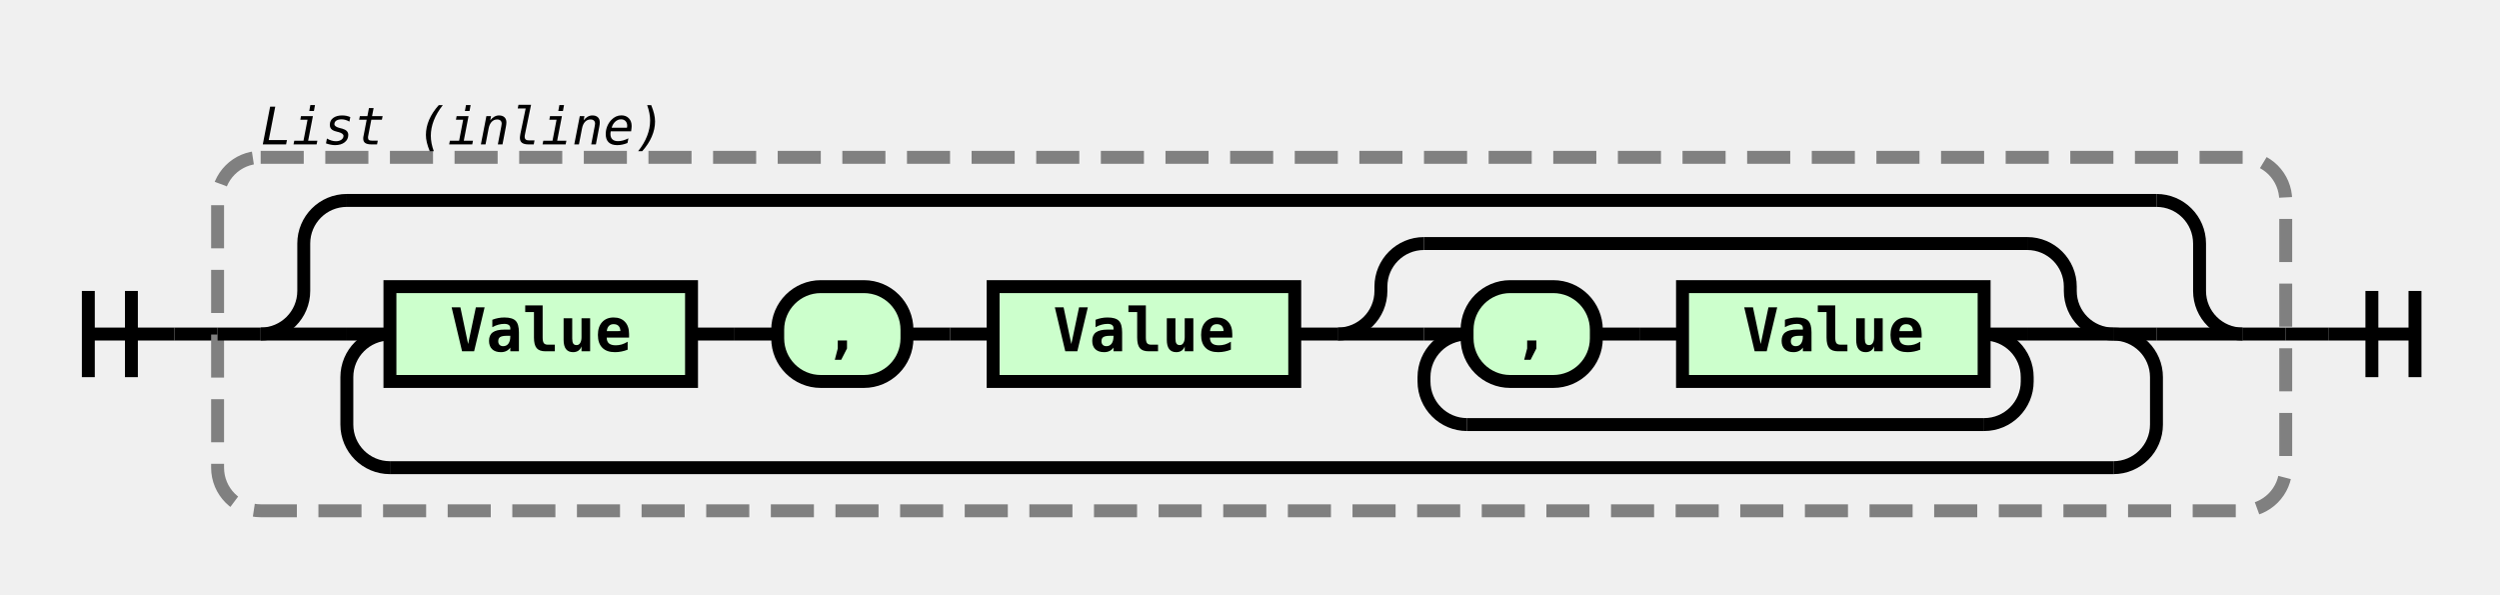
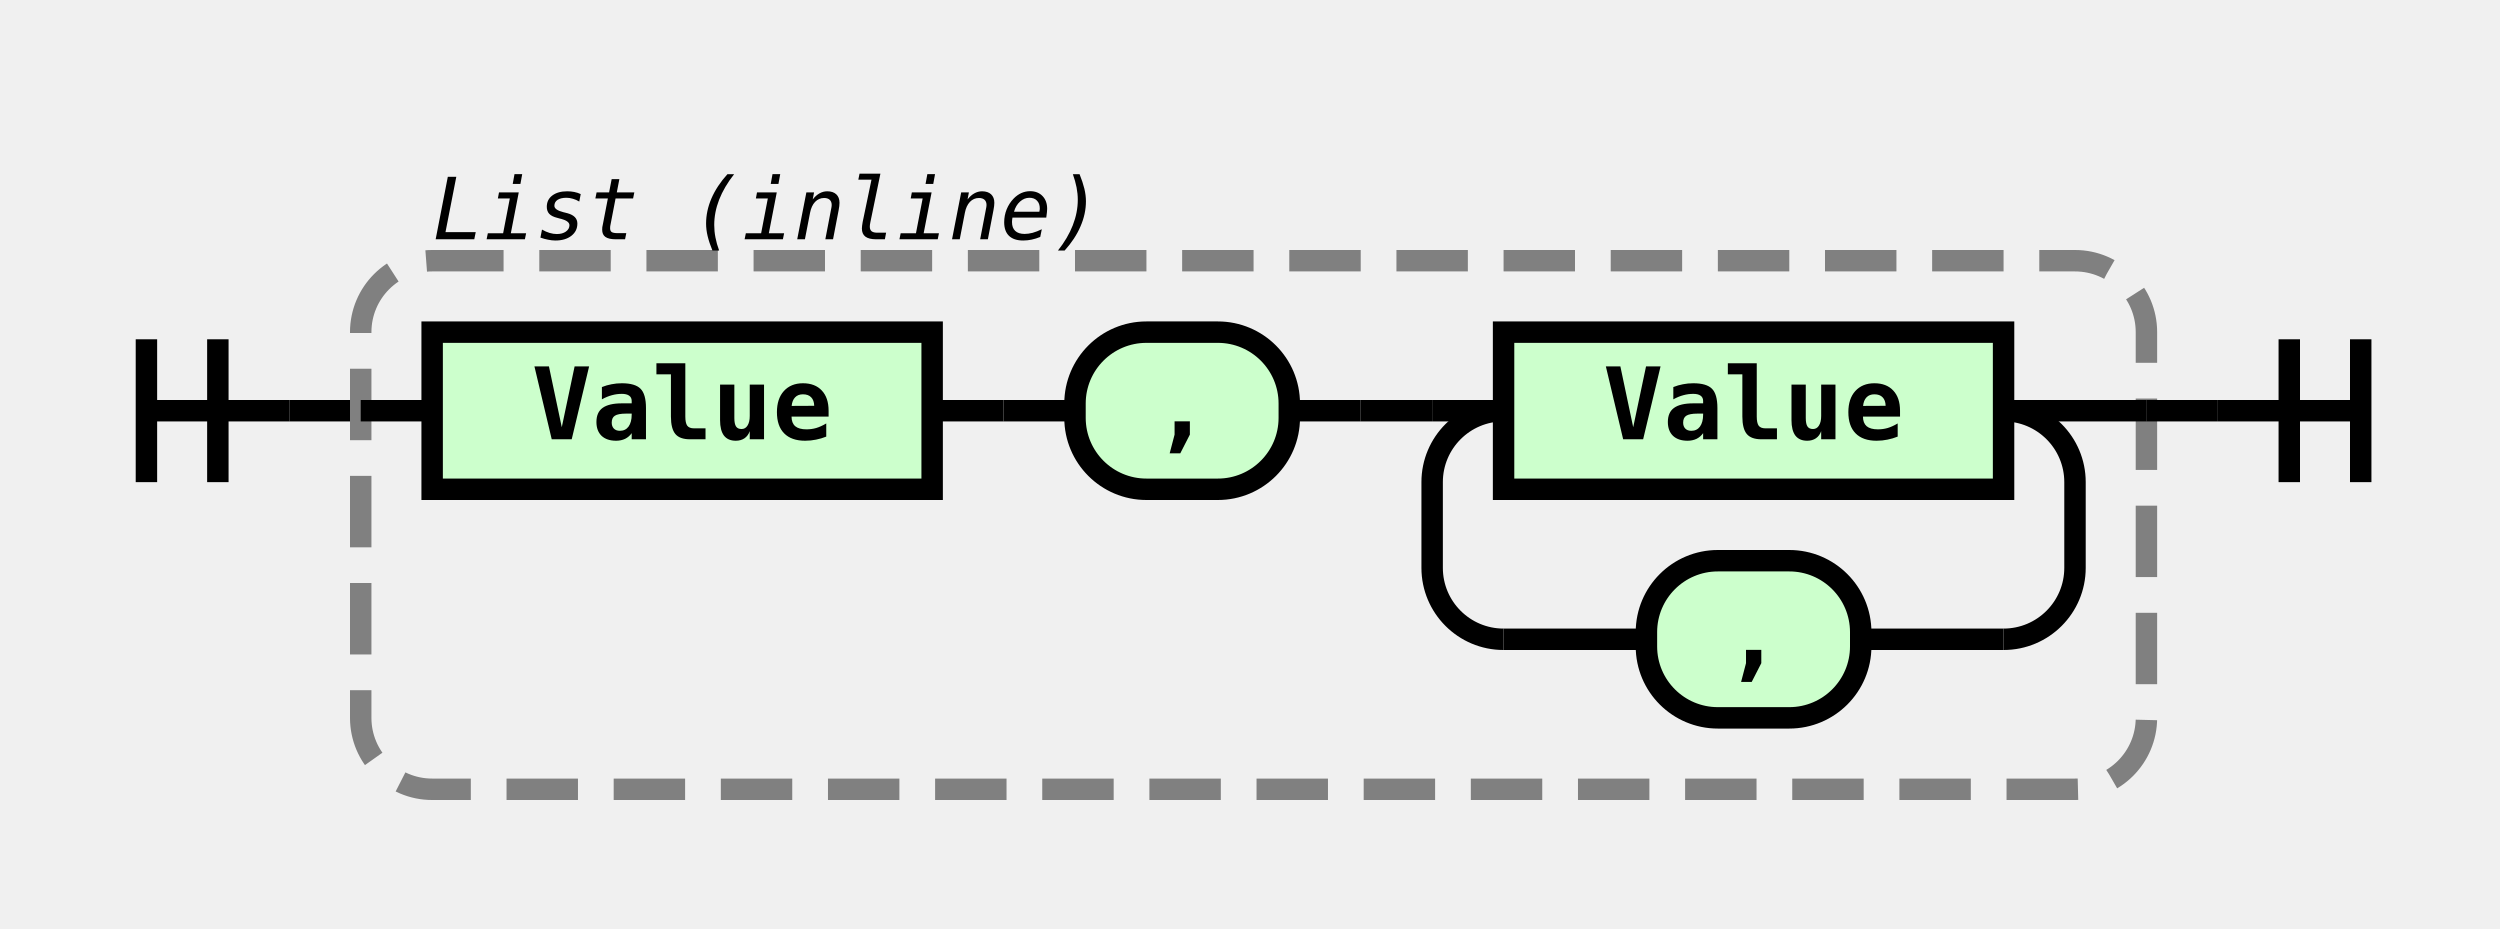
- <svg xmlns="http://www.w3.org/2000/svg" class="railroad-diagram" width="580" height="138" viewBox="0 0 580 138">
+ <svg xmlns="http://www.w3.org/2000/svg" class="railroad-diagram" width="350" height="130" viewBox="0 0 350 130">
  <g transform="translate(.5 .5)">
    <g>
-       <path d="M20 67v20m10 -20v20m-10 -10h20" />
+       <path d="M20 47v20m10 -20v20m-10 -10h20" />
    </g>
-     <path d="M40 77h10" />
+     <path d="M40 57h10" />
    <g>
-       <path d="M50 77h0" />
-       <path d="M530 77h0" />
-       <rect x="50" y="36" width="480" height="82" rx="10" ry="10" class="group-box" />
+       <path d="M50 57h0" />
+       <path d="M300 57h0" />
+       <rect x="50" y="36" width="250" height="74" rx="10" ry="10" class="group-box" />
      <g>
-         <path d="M50 77h10" />
-         <path d="M520 77h10" />
+         <path d="M50 57h10" />
+         <path d="M290 57h10" />
+         <g class="non-terminal ">
+           <path d="M60 57h0" />
+           <path d="M130 57h0" />
+           <rect x="60" y="46" width="70" height="22" />
+           <text x="95" y="61">Value</text>
+         </g>
+         <path d="M130 57h10" />
+         <path d="M140 57h10" />
+         <g class="terminal ">
+           <path d="M150 57h0" />
+           <path d="M180 57h0" />
+           <rect x="150" y="46" width="30" height="22" rx="10" ry="10" />
+           <text x="165" y="61">,</text>
+         </g>
+         <path d="M180 57h10" />
+         <path d="M190 57h10" />
        <g>
-           <path d="M60 77h0" />
-           <path d="M520 77h0" />
-           <path d="M60 77a10 10 0 0 0 10 -10v-11a10 10 0 0 1 10 -10" />
-           <g>
-             <path d="M80 46h420" />
+           <path d="M200 57h0" />
+           <path d="M290 57h0" />
+           <path d="M200 57h10" />
+           <g class="non-terminal ">
+             <path d="M210 57h0" />
+             <path d="M280 57h0" />
+             <rect x="210" y="46" width="70" height="22" />
+             <text x="245" y="61">Value</text>
          </g>
-           <path d="M500 46a10 10 0 0 1 10 10v11a10 10 0 0 0 10 10" />
-           <path d="M60 77h20" />
-           <g>
-             <path d="M80 77h0" />
-             <path d="M500 77h0" />
-             <path d="M80 77h10" />
-             <g>
-               <path d="M90 77h0" />
-               <path d="M490 77h0" />
-               <g class="non-terminal ">
-                 <path d="M90 77h0" />
-                 <path d="M160 77h0" />
-                 <rect x="90" y="66" width="70" height="22" />
-                 <text x="125" y="81">Value</text>
-               </g>
-               <path d="M160 77h10" />
-               <path d="M170 77h10" />
-               <g class="terminal ">
-                 <path d="M180 77h0" />
-                 <path d="M210 77h0" />
-                 <rect x="180" y="66" width="30" height="22" rx="10" ry="10" />
-                 <text x="195" y="81">,</text>
-               </g>
-               <path d="M210 77h10" />
-               <path d="M220 77h10" />
-               <g class="non-terminal ">
-                 <path d="M230 77h0" />
-                 <path d="M300 77h0" />
-                 <rect x="230" y="66" width="70" height="22" />
-                 <text x="265" y="81">Value</text>
-               </g>
-               <path d="M300 77h10" />
-               <g>
-                 <path d="M310 77h0" />
-                 <path d="M490 77h0" />
-                 <path d="M310 77a10 10 0 0 0 10 -10v-1a10 10 0 0 1 10 -10" />
-                 <g>
-                   <path d="M330 56h140" />
-                 </g>
-                 <path d="M470 56a10 10 0 0 1 10 10v1a10 10 0 0 0 10 10" />
-                 <path d="M310 77h20" />
-                 <g>
-                   <path d="M330 77h0" />
-                   <path d="M470 77h0" />
-                   <path d="M330 77h10" />
-                   <g>
-                     <path d="M340 77h0" />
-                     <path d="M460 77h0" />
-                     <g class="terminal ">
-                       <path d="M340 77h0" />
-                       <path d="M370 77h0" />
-                       <rect x="340" y="66" width="30" height="22" rx="10" ry="10" />
-                       <text x="355" y="81">,</text>
-                     </g>
-                     <path d="M370 77h10" />
-                     <path d="M380 77h10" />
-                     <g class="non-terminal ">
-                       <path d="M390 77h0" />
-                       <path d="M460 77h0" />
-                       <rect x="390" y="66" width="70" height="22" />
-                       <text x="425" y="81">Value</text>
-                     </g>
-                   </g>
-                   <path d="M460 77h10" />
-                   <path d="M340 77a10 10 0 0 0 -10 10v1a10 10 0 0 0 10 10" />
-                   <g>
-                     <path d="M340 98h120" />
-                   </g>
-                   <path d="M460 98a10 10 0 0 0 10 -10v-1a10 10 0 0 0 -10 -10" />
-                 </g>
-                 <path d="M470 77h20" />
-               </g>
-             </g>
-             <path d="M490 77h10" />
-             <path d="M90 77a10 10 0 0 0 -10 10v11a10 10 0 0 0 10 10" />
-             <g>
-               <path d="M90 108h400" />
-             </g>
-             <path d="M490 108a10 10 0 0 0 10 -10v-11a10 10 0 0 0 -10 -10" />
+           <path d="M280 57h10" />
+           <path d="M210 57a10 10 0 0 0 -10 10v12a10 10 0 0 0 10 10" />
+           <g class="terminal ">
+             <path d="M210 89h20" />
+             <path d="M260 89h20" />
+             <rect x="230" y="78" width="30" height="22" rx="10" ry="10" />
+             <text x="245" y="93">,</text>
          </g>
-           <path d="M500 77h20" />
+           <path d="M280 89a10 10 0 0 0 10 -10v-12a10 10 0 0 0 -10 -10" />
        </g>
      </g>
      <g class="comment ">
        <path d="M50 28h0" />
        <path d="M164 28h0" />
        <text x="107" y="33" class="comment">List (inline)</text>
      </g>
    </g>
-     <path d="M530 77h10" />
-     <path d="M 540 77 h 20 m -10 -10 v 20 m 10 -20 v 20" />
+     <path d="M300 57h10" />
+     <path d="M 310 57 h 20 m -10 -10 v 20 m 10 -20 v 20" />
  </g>
  <style>
	svg {
		background-color: hsl(30,20%,95%);
	}
	path {
		stroke-width: 3;
		stroke: black;
		fill: rgba(0,0,0,0);
	}
	text {
		font: bold 14px monospace;
		text-anchor: middle;
		white-space: pre;
	}
	text.diagram-text {
		font-size: 12px;
	}
	text.diagram-arrow {
		font-size: 16px;
	}
	text.label {
		text-anchor: start;
	}
	text.comment {
		font: italic 12px monospace;
	}
	g.non-terminal text {
		/*font-style: italic;*/
	}
	rect {
		stroke-width: 3;
		stroke: black;
		fill: hsl(120,100%,90%);
	}
	rect.group-box {
		stroke: gray;
		stroke-dasharray: 10 5;
		fill: none;
	}
	path.diagram-text {
		stroke-width: 3;
		stroke: black;
		fill: white;
		cursor: help;
	}
	g.diagram-text:hover path.diagram-text {
		fill: #eee;
	}</style>
</svg>
